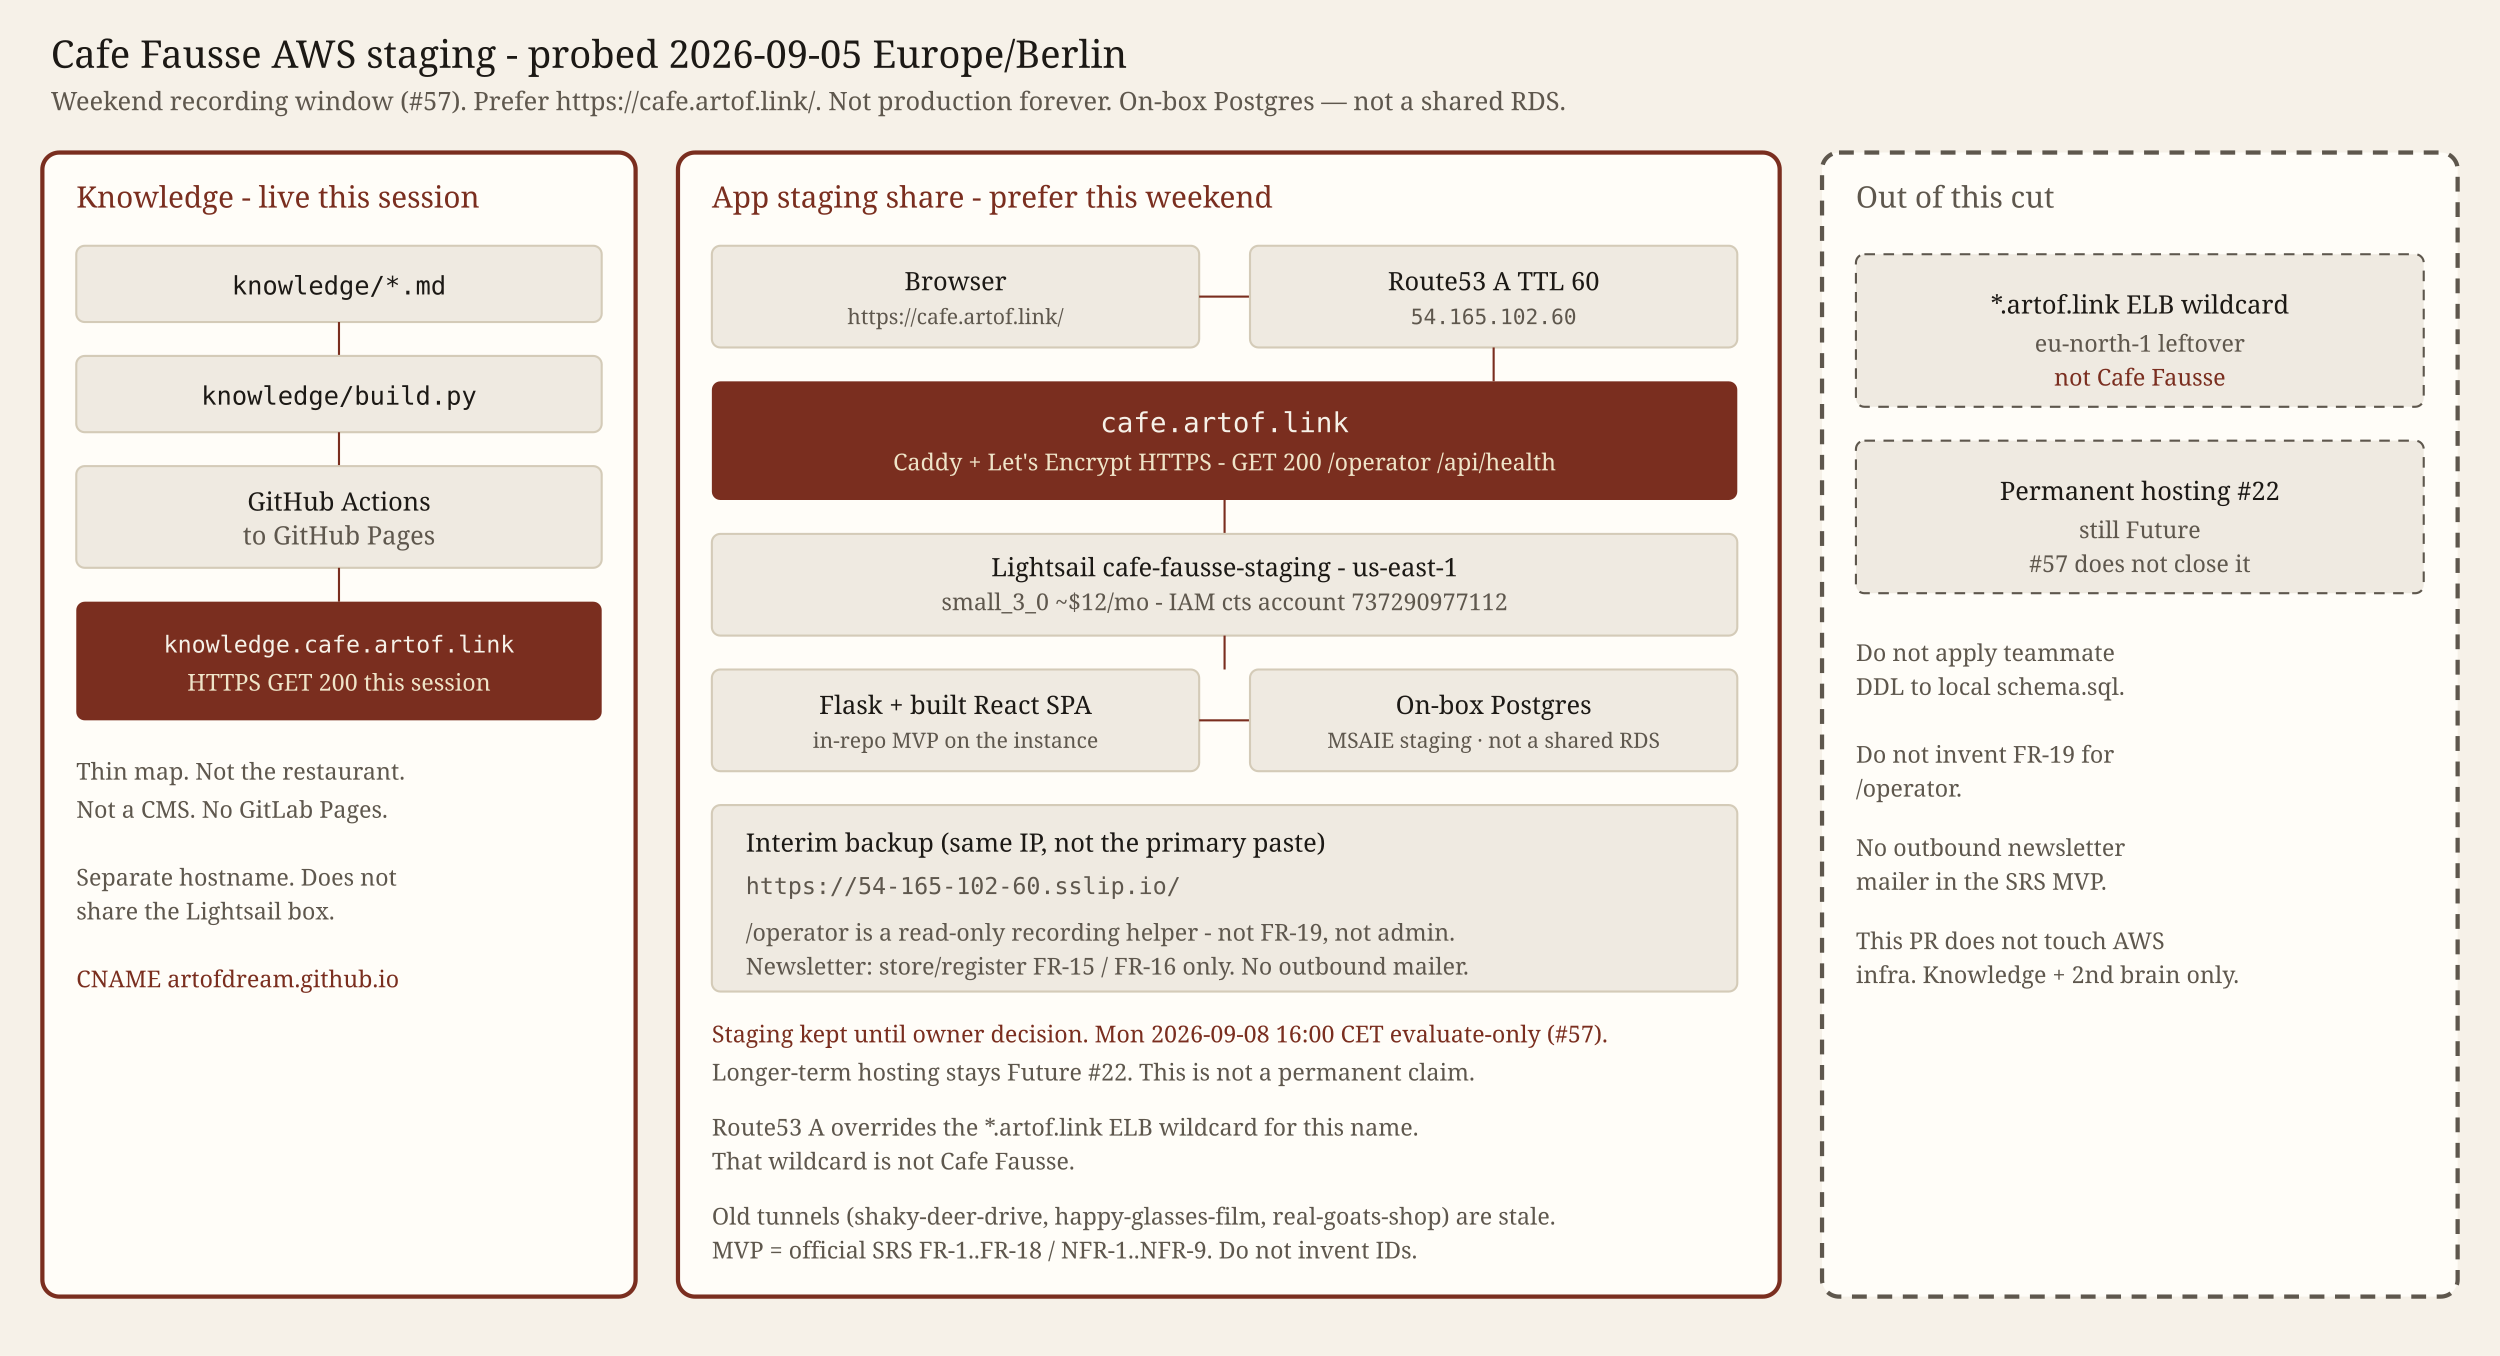
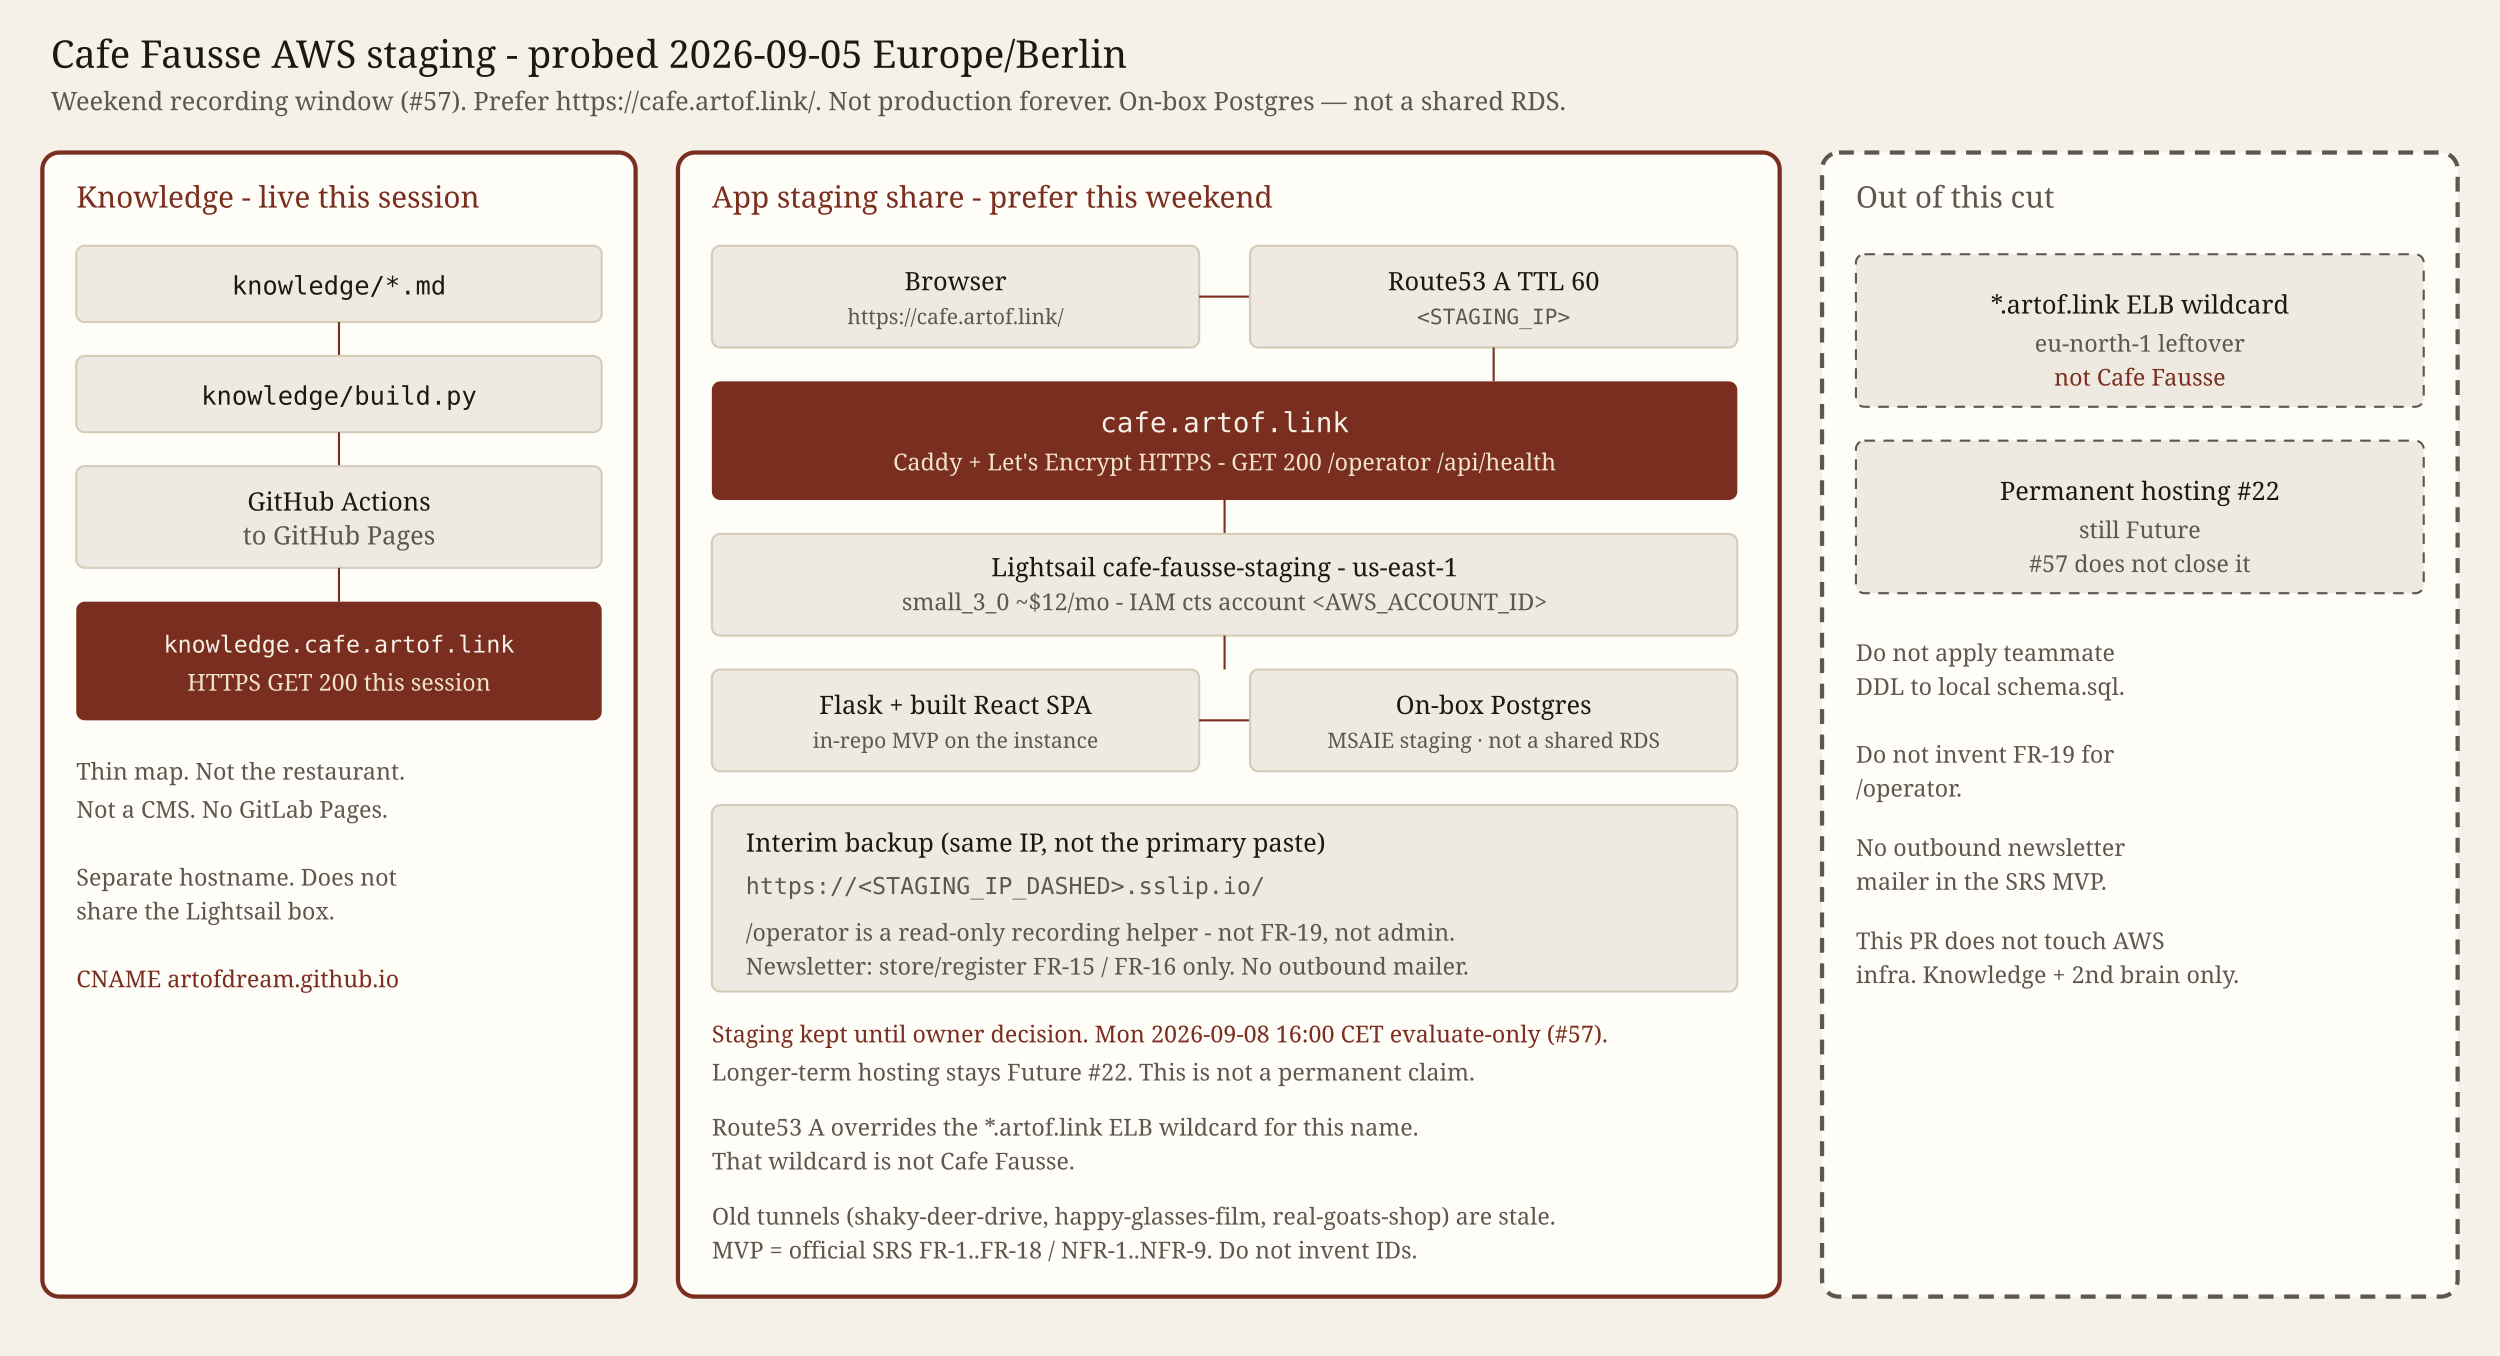
<svg xmlns="http://www.w3.org/2000/svg" viewBox="0 0 1180 640" role="img" aria-labelledby="t3 d3">
  <rect width="1180" height="640" fill="#f6f1e8" />
  <text x="24" y="32" font-family="Georgia, serif" font-size="18" fill="#1c1915">Cafe Fausse AWS staging - probed 2026-09-05 Europe/Berlin</text>
  <text x="24" y="52" font-family="Georgia, serif" font-size="12" fill="#5e574d">Weekend recording window (#57). Prefer https://cafe.artof.link/. Not production forever. On-box Postgres — not a shared RDS.</text>
  <rect x="20" y="72" width="280" height="540" rx="8" fill="#fffdf8" stroke="#7a2e1f" stroke-width="2" />
  <text x="36" y="98" font-family="Georgia, serif" font-size="14" fill="#7a2e1f">Knowledge - live this session</text>
  <rect x="36" y="116" width="248" height="36" rx="4" fill="#efeae1" stroke="#d4cbb8" />
  <text x="160" y="139" text-anchor="middle" font-family="ui-monospace, monospace" font-size="12" fill="#1c1915">knowledge/*.md</text>
  <line x1="160" y1="152" x2="160" y2="168" stroke="#7a2e1f" />
  <rect x="36" y="168" width="248" height="36" rx="4" fill="#efeae1" stroke="#d4cbb8" />
  <text x="160" y="191" text-anchor="middle" font-family="ui-monospace, monospace" font-size="12" fill="#1c1915">knowledge/build.py</text>
  <line x1="160" y1="204" x2="160" y2="220" stroke="#7a2e1f" />
  <rect x="36" y="220" width="248" height="48" rx="4" fill="#efeae1" stroke="#d4cbb8" />
  <text x="160" y="241" text-anchor="middle" font-family="Georgia, serif" font-size="12" fill="#1c1915">GitHub Actions</text>
  <text x="160" y="257" text-anchor="middle" font-family="Georgia, serif" font-size="12" fill="#5e574d">to GitHub Pages</text>
  <line x1="160" y1="268" x2="160" y2="284" stroke="#7a2e1f" />
  <rect x="36" y="284" width="248" height="56" rx="4" fill="#7a2e1f" />
  <text x="160" y="308" text-anchor="middle" font-family="ui-monospace, monospace" font-size="11" fill="#f6f1e8">knowledge.cafe.artof.link</text>
  <text x="160" y="326" text-anchor="middle" font-family="Georgia, serif" font-size="11" fill="#efe4c8">HTTPS GET 200 this session</text>
  <text x="36" y="368" font-family="Georgia, serif" font-size="11" fill="#5e574d">Thin map. Not the restaurant.</text>
  <text x="36" y="386" font-family="Georgia, serif" font-size="11" fill="#5e574d">Not a CMS. No GitLab Pages.</text>
  <text x="36" y="418" font-family="Georgia, serif" font-size="11" fill="#5e574d">Separate hostname. Does not</text>
  <text x="36" y="434" font-family="Georgia, serif" font-size="11" fill="#5e574d">share the Lightsail box.</text>
  <text x="36" y="466" font-family="Georgia, serif" font-size="11" fill="#7a2e1f">CNAME artofdream.github.io</text>
  <rect x="320" y="72" width="520" height="540" rx="8" fill="#fffdf8" stroke="#7a2e1f" stroke-width="2" />
  <text x="336" y="98" font-family="Georgia, serif" font-size="14" fill="#7a2e1f">App staging share - prefer this weekend</text>
  <rect x="336" y="116" width="230" height="48" rx="4" fill="#efeae1" stroke="#d4cbb8" />
  <text x="451" y="137" text-anchor="middle" font-family="Georgia, serif" font-size="12" fill="#1c1915">Browser</text>
  <text x="451" y="153" text-anchor="middle" font-family="Georgia, serif" font-size="10" fill="#5e574d">https://cafe.artof.link/</text>
  <line x1="566" y1="140" x2="590" y2="140" stroke="#7a2e1f" />
  <rect x="590" y="116" width="230" height="48" rx="4" fill="#efeae1" stroke="#d4cbb8" />
  <text x="705" y="137" text-anchor="middle" font-family="Georgia, serif" font-size="12" fill="#1c1915">Route53 A TTL 60</text>
-   <text x="705" y="153" text-anchor="middle" font-family="ui-monospace, monospace" font-size="10" fill="#5e574d">54.165.102.60</text>
+   <text x="705" y="153" text-anchor="middle" font-family="ui-monospace, monospace" font-size="10" fill="#5e574d">&lt;STAGING_IP&gt;</text>
  <line x1="705" y1="164" x2="705" y2="180" stroke="#7a2e1f" />
  <rect x="336" y="180" width="484" height="56" rx="4" fill="#7a2e1f" />
  <text x="578" y="204" text-anchor="middle" font-family="ui-monospace, monospace" font-size="13" fill="#f6f1e8">cafe.artof.link</text>
  <text x="578" y="222" text-anchor="middle" font-family="Georgia, serif" font-size="11" fill="#efe4c8">Caddy + Let's Encrypt HTTPS - GET 200 /operator /api/health</text>
  <line x1="578" y1="236" x2="578" y2="252" stroke="#7a2e1f" />
  <rect x="336" y="252" width="484" height="48" rx="4" fill="#efeae1" stroke="#d4cbb8" />
  <text x="578" y="272" text-anchor="middle" font-family="Georgia, serif" font-size="12" fill="#1c1915">Lightsail cafe-fausse-staging - us-east-1</text>
-   <text x="578" y="288" text-anchor="middle" font-family="Georgia, serif" font-size="11" fill="#5e574d">small_3_0 ~$12/mo - IAM cts account 737290977112</text>
+   <text x="578" y="288" text-anchor="middle" font-family="Georgia, serif" font-size="11" fill="#5e574d">small_3_0 ~$12/mo - IAM cts account &lt;AWS_ACCOUNT_ID&gt;</text>
  <line x1="578" y1="300" x2="578" y2="316" stroke="#7a2e1f" />
  <rect x="336" y="316" width="230" height="48" rx="4" fill="#efeae1" stroke="#d4cbb8" />
  <text x="451" y="337" text-anchor="middle" font-family="Georgia, serif" font-size="12" fill="#1c1915">Flask + built React SPA</text>
  <text x="451" y="353" text-anchor="middle" font-family="Georgia, serif" font-size="10" fill="#5e574d">in-repo MVP on the instance</text>
  <line x1="566" y1="340" x2="590" y2="340" stroke="#7a2e1f" />
  <rect x="590" y="316" width="230" height="48" rx="4" fill="#efeae1" stroke="#d4cbb8" />
  <text x="705" y="337" text-anchor="middle" font-family="Georgia, serif" font-size="12" fill="#1c1915">On-box Postgres</text>
  <text x="705" y="353" text-anchor="middle" font-family="Georgia, serif" font-size="10" fill="#5e574d">MSAIE staging · not a shared RDS</text>
  <rect x="336" y="380" width="484" height="88" rx="4" fill="#efeae1" stroke="#d4cbb8" />
  <text x="352" y="402" font-family="Georgia, serif" font-size="12" fill="#1c1915">Interim backup (same IP, not the primary paste)</text>
-   <text x="352" y="422" font-family="ui-monospace, monospace" font-size="11" fill="#5e574d">https://54-165-102-60.sslip.io/</text>
+   <text x="352" y="422" font-family="ui-monospace, monospace" font-size="11" fill="#5e574d">https://&lt;STAGING_IP_DASHED&gt;.sslip.io/</text>
  <text x="352" y="444" font-family="Georgia, serif" font-size="11" fill="#5e574d">/operator is a read-only recording helper - not FR-19, not admin.</text>
  <text x="352" y="460" font-family="Georgia, serif" font-size="11" fill="#5e574d">Newsletter: store/register FR-15 / FR-16 only. No outbound mailer.</text>
  <text x="336" y="492" font-family="Georgia, serif" font-size="11" fill="#7a2e1f">Staging kept until owner decision. Mon 2026-09-08 16:00 CET evaluate-only (#57).</text>
  <text x="336" y="510" font-family="Georgia, serif" font-size="11" fill="#5e574d">Longer-term hosting stays Future #22. This is not a permanent claim.</text>
  <text x="336" y="536" font-family="Georgia, serif" font-size="11" fill="#5e574d">Route53 A overrides the *.artof.link ELB wildcard for this name.</text>
  <text x="336" y="552" font-family="Georgia, serif" font-size="11" fill="#5e574d">That wildcard is not Cafe Fausse.</text>
  <text x="336" y="578" font-family="Georgia, serif" font-size="11" fill="#5e574d">Old tunnels (shaky-deer-drive, happy-glasses-film, real-goats-shop) are stale.</text>
  <text x="336" y="594" font-family="Georgia, serif" font-size="11" fill="#5e574d">MVP = official SRS FR-1..FR-18 / NFR-1..NFR-9. Do not invent IDs.</text>
  <rect x="860" y="72" width="300" height="540" rx="8" fill="#fffdf8" stroke="#5e574d" stroke-width="2" stroke-dasharray="7 5" />
  <text x="876" y="98" font-family="Georgia, serif" font-size="14" fill="#5e574d">Out of this cut</text>
  <rect x="876" y="120" width="268" height="72" rx="4" fill="#efeae1" stroke="#5e574d" stroke-dasharray="5 4" />
  <text x="1010" y="148" text-anchor="middle" font-family="Georgia, serif" font-size="12" fill="#1c1915">*.artof.link ELB wildcard</text>
  <text x="1010" y="166" text-anchor="middle" font-family="Georgia, serif" font-size="11" fill="#5e574d">eu-north-1 leftover</text>
  <text x="1010" y="182" text-anchor="middle" font-family="Georgia, serif" font-size="11" fill="#7a2e1f">not Cafe Fausse</text>
  <rect x="876" y="208" width="268" height="72" rx="4" fill="#efeae1" stroke="#5e574d" stroke-dasharray="5 4" />
  <text x="1010" y="236" text-anchor="middle" font-family="Georgia, serif" font-size="12" fill="#1c1915">Permanent hosting #22</text>
  <text x="1010" y="254" text-anchor="middle" font-family="Georgia, serif" font-size="11" fill="#5e574d">still Future</text>
  <text x="1010" y="270" text-anchor="middle" font-family="Georgia, serif" font-size="11" fill="#5e574d">#57 does not close it</text>
  <text x="876" y="312" font-family="Georgia, serif" font-size="11" fill="#5e574d">Do not apply teammate</text>
  <text x="876" y="328" font-family="Georgia, serif" font-size="11" fill="#5e574d">DDL to local schema.sql.</text>
  <text x="876" y="360" font-family="Georgia, serif" font-size="11" fill="#5e574d">Do not invent FR-19 for</text>
  <text x="876" y="376" font-family="Georgia, serif" font-size="11" fill="#5e574d">/operator.</text>
  <text x="876" y="404" font-family="Georgia, serif" font-size="11" fill="#5e574d">No outbound newsletter</text>
  <text x="876" y="420" font-family="Georgia, serif" font-size="11" fill="#5e574d">mailer in the SRS MVP.</text>
  <text x="876" y="448" font-family="Georgia, serif" font-size="11" fill="#5e574d">This PR does not touch AWS</text>
  <text x="876" y="464" font-family="Georgia, serif" font-size="11" fill="#5e574d">infra. Knowledge + 2nd brain only.</text>
</svg>
